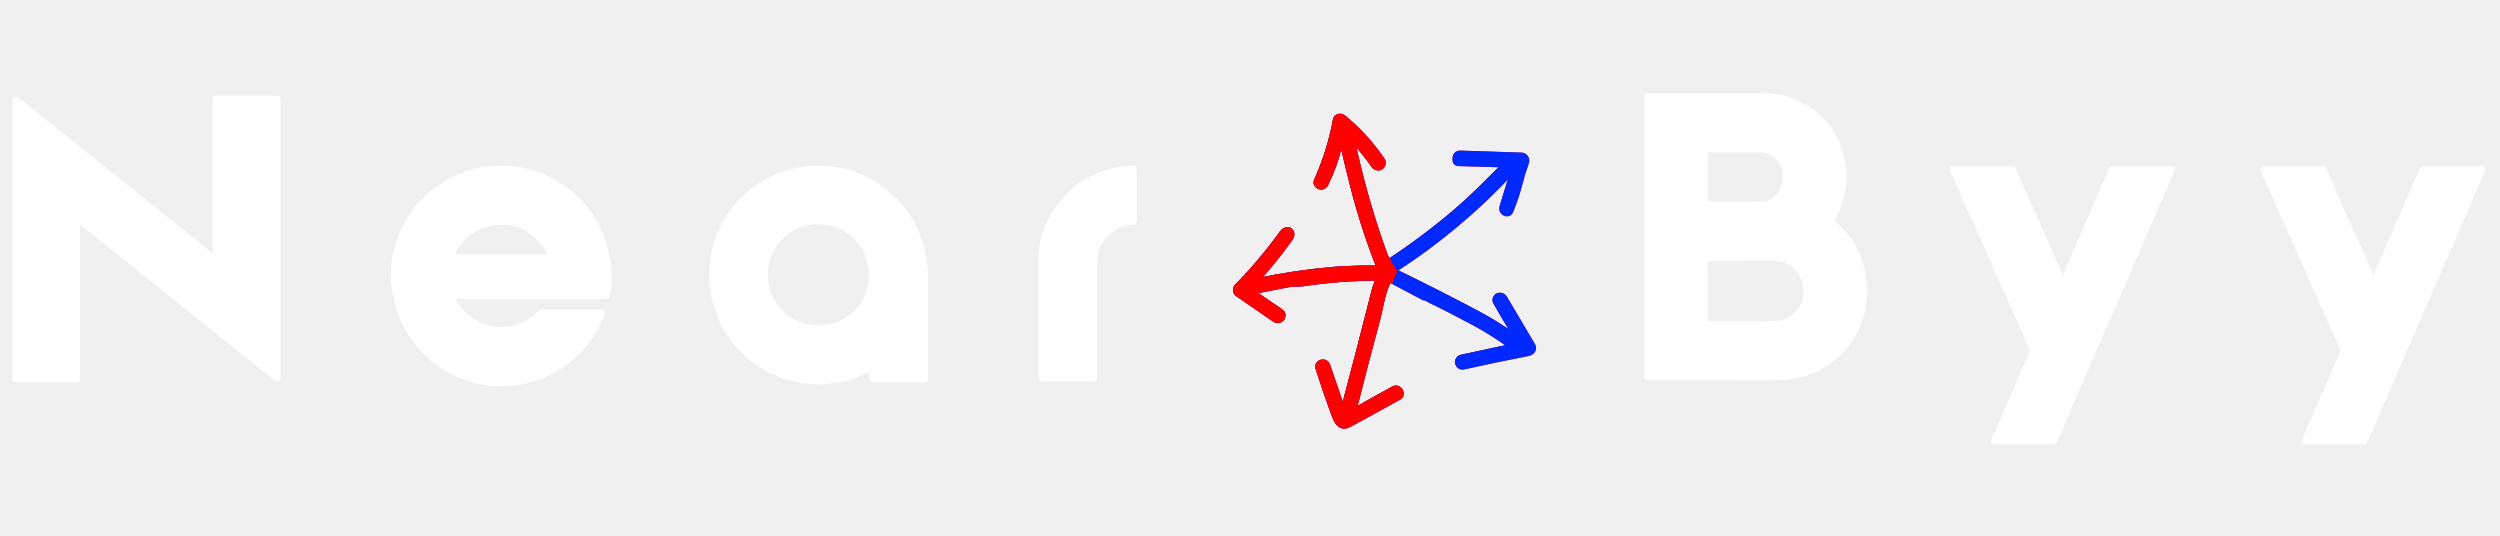
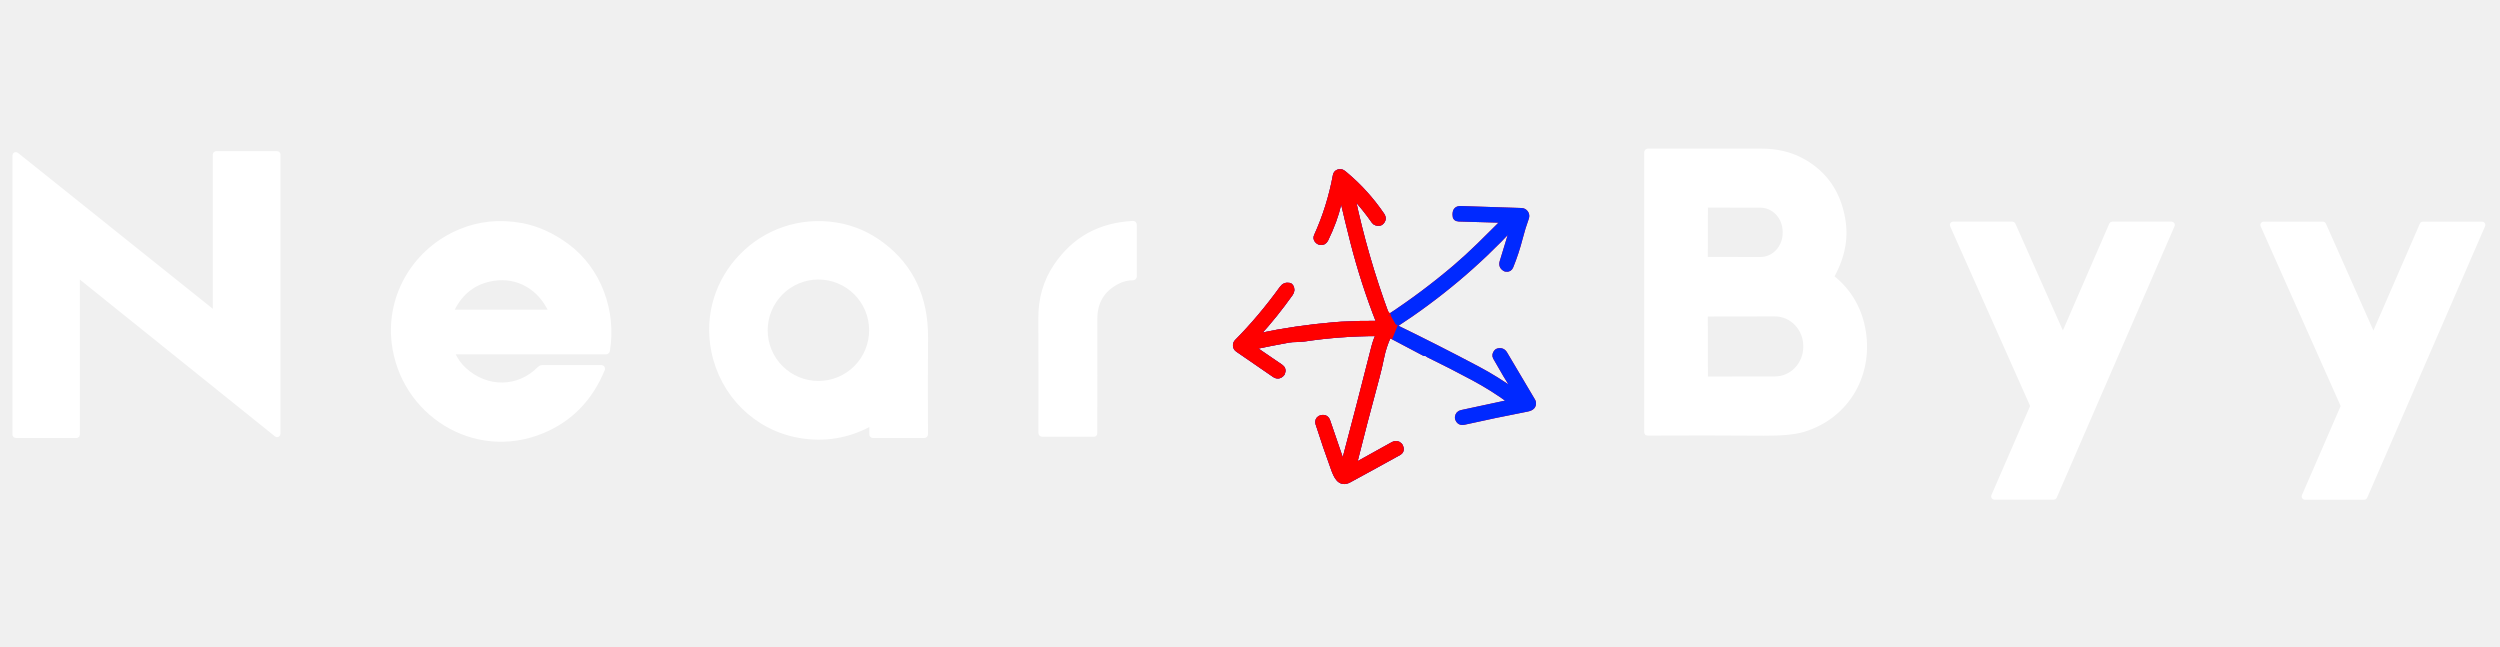
- <svg xmlns="http://www.w3.org/2000/svg" width="70" height="15" viewBox="0 0 167 25" fill="none">
+ <svg xmlns="http://www.w3.org/2000/svg" width="58" height="15" viewBox="0 0 167 25" fill="none">
  <path d="M5.113 19.997H1.055C1.041 19.997 1.027 19.991 1.016 19.98C1.006 19.97 1 19.956 1 19.941V1.289C1 1.278 1.003 1.268 1.008 1.259C1.014 1.25 1.022 1.243 1.031 1.238C1.041 1.234 1.052 1.232 1.062 1.233C1.073 1.234 1.083 1.239 1.091 1.245L14.291 11.81C14.3 11.817 14.31 11.821 14.32 11.823C14.331 11.824 14.341 11.822 14.351 11.818C14.36 11.813 14.368 11.806 14.374 11.797C14.38 11.788 14.383 11.777 14.382 11.767L14.381 1.225C14.381 1.21 14.386 1.196 14.397 1.186C14.407 1.176 14.421 1.17 14.436 1.17H18.512C18.527 1.17 18.541 1.176 18.552 1.186C18.562 1.196 18.568 1.21 18.568 1.225V19.884C18.568 19.895 18.565 19.905 18.56 19.914C18.554 19.923 18.546 19.93 18.537 19.935C18.527 19.939 18.516 19.941 18.506 19.94C18.495 19.939 18.485 19.934 18.477 19.928L5.26 9.307C5.251 9.301 5.242 9.296 5.231 9.295C5.22 9.294 5.21 9.296 5.2 9.3C5.191 9.305 5.183 9.312 5.177 9.321C5.172 9.33 5.169 9.34 5.169 9.351V19.941C5.169 19.956 5.163 19.97 5.153 19.98C5.142 19.991 5.128 19.997 5.113 19.997Z" fill="white" />
  <path d="M5.113 19.997C5.128 19.997 5.142 19.991 5.153 19.98C5.163 19.97 5.169 19.956 5.169 19.941V9.351C5.169 9.34 5.172 9.33 5.177 9.321C5.183 9.312 5.191 9.305 5.2 9.3C5.21 9.296 5.22 9.294 5.231 9.295C5.242 9.296 5.251 9.301 5.26 9.307L18.477 19.928C18.485 19.934 18.495 19.939 18.506 19.94C18.516 19.941 18.527 19.939 18.537 19.935C18.546 19.93 18.554 19.923 18.56 19.914C18.565 19.905 18.568 19.895 18.568 19.884V1.225C18.568 1.21 18.562 1.196 18.552 1.186C18.541 1.176 18.527 1.17 18.512 1.17H14.436C14.421 1.17 14.407 1.176 14.397 1.186C14.386 1.196 14.381 1.21 14.381 1.225L14.382 11.767C14.383 11.777 14.38 11.788 14.374 11.797C14.368 11.806 14.36 11.813 14.351 11.818C14.341 11.822 14.331 11.824 14.32 11.823C14.31 11.821 14.3 11.817 14.291 11.81L1.091 1.245C1.083 1.239 1.073 1.234 1.062 1.233C1.052 1.232 1.041 1.234 1.031 1.238C1.022 1.243 1.014 1.25 1.008 1.259C1.003 1.268 1 1.278 1 1.289V19.941C1 19.956 1.006 19.97 1.016 19.98C1.027 19.991 1.041 19.997 1.055 19.997H5.113Z" stroke="white" stroke-width="0.336" />
  <path d="M30.188 11.595C30.135 11.705 30.17 11.76 30.292 11.76H36.726C36.806 11.76 36.829 11.724 36.795 11.652C36.084 10.117 34.623 9.248 32.973 9.497C31.703 9.69 30.775 10.389 30.188 11.595Z" stroke="white" stroke-width="0.336" />
  <path d="M30.2 14.443C30.389 14.904 30.665 15.299 31.027 15.628C32.505 16.975 34.638 16.976 36.058 15.531C36.104 15.482 36.161 15.458 36.228 15.458H40.18C40.191 15.458 40.203 15.461 40.213 15.467C40.224 15.472 40.232 15.48 40.239 15.49C40.245 15.499 40.249 15.51 40.25 15.522C40.252 15.533 40.25 15.545 40.245 15.556C39.436 17.533 38.098 18.909 36.23 19.686C31.681 21.574 26.873 18.464 26.329 13.786C25.955 10.58 27.821 7.581 30.766 6.369C32.035 5.846 33.38 5.711 34.802 5.966C35.856 6.154 36.877 6.612 37.865 7.339C40.003 8.914 41.005 11.693 40.578 14.31C40.568 14.375 40.531 14.408 40.466 14.408H30.223C30.219 14.408 30.215 14.409 30.211 14.411C30.207 14.413 30.204 14.415 30.202 14.419C30.2 14.422 30.198 14.427 30.198 14.431C30.198 14.435 30.198 14.439 30.2 14.443ZM30.188 11.595C30.136 11.705 30.17 11.76 30.292 11.76H36.727C36.807 11.76 36.83 11.724 36.796 11.653C36.085 10.118 34.624 9.249 32.974 9.498C31.704 9.69 30.775 10.39 30.188 11.595Z" fill="white" />
  <path d="M30.2 14.443C30.198 14.439 30.198 14.435 30.198 14.431C30.198 14.427 30.2 14.422 30.202 14.419C30.204 14.415 30.207 14.413 30.211 14.411C30.215 14.409 30.219 14.408 30.223 14.408H40.466C40.531 14.408 40.568 14.375 40.578 14.31C41.005 11.693 40.003 8.914 37.865 7.339C36.877 6.612 35.856 6.154 34.802 5.966C33.38 5.711 32.035 5.846 30.766 6.369C27.821 7.581 25.955 10.58 26.329 13.786C26.873 18.464 31.681 21.574 36.23 19.686C38.098 18.909 39.436 17.533 40.245 15.556C40.25 15.545 40.252 15.533 40.25 15.522C40.249 15.51 40.245 15.499 40.239 15.49C40.232 15.48 40.224 15.472 40.213 15.467C40.203 15.461 40.191 15.458 40.18 15.458H36.228C36.161 15.458 36.104 15.482 36.058 15.531C34.638 16.976 32.505 16.975 31.027 15.628C30.665 15.299 30.389 14.904 30.2 14.443Z" stroke="white" stroke-width="0.336" />
  <path d="M58.24 19.277L58.239 19.911C58.239 19.968 58.267 19.997 58.324 19.997H61.725C61.79 19.997 61.822 19.964 61.822 19.899C61.809 17.693 61.81 15.552 61.826 13.476C61.845 10.809 60.878 8.737 58.926 7.26C58.003 6.562 56.985 6.122 55.873 5.939C50.936 5.13 46.684 9.457 47.687 14.376C48.27 17.24 50.496 19.481 53.399 19.992C55.055 20.283 56.633 20.024 58.131 19.214C58.204 19.174 58.24 19.196 58.24 19.277Z" stroke="white" stroke-width="0.336" />
  <path d="M58.226 12.966C58.226 12.499 58.134 12.036 57.956 11.605C57.777 11.173 57.515 10.781 57.185 10.451C56.854 10.121 56.462 9.859 56.031 9.68C55.599 9.501 55.137 9.409 54.67 9.409C54.203 9.409 53.74 9.501 53.309 9.68C52.877 9.859 52.485 10.121 52.155 10.451C51.825 10.781 51.563 11.173 51.384 11.605C51.205 12.036 51.113 12.499 51.113 12.966C51.113 13.909 51.488 14.813 52.155 15.48C52.822 16.148 53.727 16.522 54.67 16.522C55.613 16.522 56.518 16.148 57.185 15.48C57.852 14.813 58.226 13.909 58.226 12.966Z" stroke="white" stroke-width="0.336" />
  <path d="M58.131 19.214C56.633 20.024 55.055 20.283 53.399 19.992C50.496 19.481 48.27 17.24 47.687 14.376C46.684 9.457 50.936 5.13 55.873 5.939C56.985 6.122 58.003 6.562 58.926 7.26C60.878 8.737 61.845 10.809 61.826 13.476C61.81 15.552 61.809 17.693 61.822 19.899C61.822 19.964 61.79 19.997 61.725 19.997H58.324C58.267 19.997 58.239 19.968 58.239 19.911L58.24 19.277C58.24 19.196 58.204 19.174 58.131 19.214ZM58.227 12.967C58.227 12.5 58.135 12.037 57.956 11.606C57.777 11.174 57.515 10.782 57.185 10.452C56.855 10.122 56.462 9.86 56.031 9.681C55.599 9.502 55.137 9.41 54.67 9.41C54.203 9.41 53.74 9.502 53.309 9.681C52.877 9.86 52.485 10.122 52.155 10.452C51.824 10.782 51.562 11.174 51.384 11.606C51.205 12.037 51.113 12.5 51.113 12.967C51.113 13.91 51.488 14.815 52.155 15.482C52.822 16.149 53.726 16.524 54.67 16.524C55.613 16.524 56.518 16.149 57.185 15.482C57.852 14.815 58.227 13.91 58.227 12.967Z" fill="white" />
  <path d="M74.639 9.716C74.965 9.549 75.309 9.463 75.672 9.46C75.738 9.46 75.771 9.426 75.771 9.359V5.925C75.771 5.859 75.738 5.827 75.673 5.831C73.465 5.948 71.762 6.888 70.565 8.65C69.845 9.709 69.524 10.869 69.529 12.158C69.539 14.722 69.541 17.274 69.534 19.815C69.534 19.88 69.567 19.912 69.632 19.912H73.078C73.085 19.912 73.091 19.911 73.097 19.909C73.103 19.906 73.109 19.902 73.114 19.898C73.118 19.893 73.122 19.887 73.124 19.881C73.127 19.875 73.128 19.869 73.128 19.862C73.137 17.273 73.139 14.722 73.135 12.209C73.133 11.065 73.634 10.234 74.639 9.716Z" stroke="white" stroke-width="0.336" />
  <path d="M74.639 9.716C73.634 10.234 73.133 11.065 73.135 12.209C73.139 14.722 73.137 17.273 73.128 19.862C73.128 19.869 73.127 19.875 73.124 19.881C73.122 19.887 73.118 19.893 73.114 19.898C73.109 19.902 73.103 19.906 73.097 19.909C73.091 19.911 73.085 19.912 73.078 19.912H69.632C69.567 19.912 69.534 19.88 69.534 19.815C69.541 17.274 69.539 14.722 69.529 12.158C69.524 10.869 69.845 9.709 70.565 8.65C71.762 6.888 73.465 5.948 75.673 5.831C75.738 5.827 75.771 5.859 75.771 5.925V9.359C75.771 9.426 75.738 9.46 75.672 9.46C75.309 9.463 74.965 9.549 74.639 9.716Z" fill="white" />
  <path d="M89.646 3.944C89.651 4.057 89.667 4.169 89.693 4.28C89.905 5.202 90.133 6.141 90.377 7.096C90.84 8.907 91.415 10.684 92.102 12.426C92.105 12.435 92.107 12.444 92.106 12.454C92.105 12.463 92.102 12.472 92.096 12.48C92.091 12.488 92.084 12.495 92.075 12.499C92.067 12.503 92.058 12.505 92.048 12.505C91.237 12.498 90.429 12.517 89.624 12.561C89.453 12.571 89.276 12.584 89.094 12.599C87.374 12.748 85.719 12.992 84.129 13.329C83.972 13.363 83.947 13.32 84.055 13.203C84.809 12.374 85.528 11.478 86.212 10.515C86.322 10.361 86.328 10.203 86.232 10.041C86.209 10.002 86.172 9.977 86.121 9.967C85.921 9.929 85.762 9.992 85.642 10.157C84.686 11.478 83.681 12.671 82.626 13.734C82.591 13.769 82.564 13.812 82.547 13.859C82.531 13.906 82.524 13.956 82.529 14.005C82.534 14.055 82.549 14.103 82.574 14.146C82.599 14.188 82.634 14.225 82.675 14.254L85.126 15.941C85.305 16.064 85.471 16.049 85.623 15.896C85.647 15.873 85.664 15.847 85.675 15.817C85.743 15.644 85.7 15.506 85.546 15.402L83.712 14.149C83.707 14.145 83.703 14.14 83.7 14.134C83.698 14.128 83.697 14.121 83.699 14.114C83.7 14.108 83.703 14.102 83.708 14.098C83.713 14.093 83.719 14.09 83.725 14.089C84.539 13.916 85.33 13.761 86.097 13.623C86.43 13.563 86.758 13.606 87.099 13.554C88.695 13.312 90.34 13.189 92.034 13.186C92.042 13.186 92.049 13.188 92.056 13.191C92.062 13.195 92.068 13.2 92.072 13.206C92.076 13.212 92.078 13.219 92.079 13.227C92.079 13.234 92.078 13.242 92.075 13.248C91.947 13.521 91.845 13.81 91.767 14.117C91.133 16.629 90.465 19.207 89.763 21.852C89.732 21.967 89.697 21.968 89.659 21.855L88.694 19.039C88.626 18.842 88.489 18.762 88.283 18.799C88.245 18.806 88.208 18.818 88.173 18.837C88.114 18.871 88.069 18.924 88.044 18.986C88.019 19.05 88.017 19.119 88.037 19.184C88.367 20.219 88.716 21.242 89.086 22.252C89.248 22.69 89.498 23.312 90.117 22.978C91.181 22.403 92.298 21.79 93.467 21.14C93.515 21.114 93.555 21.073 93.579 21.023C93.603 20.974 93.612 20.918 93.603 20.863C93.587 20.766 93.551 20.69 93.494 20.636C93.365 20.513 93.222 20.494 93.067 20.581L90.542 21.983C90.471 22.022 90.445 22.002 90.465 21.924C90.922 20.091 91.424 18.166 91.971 16.146C92.087 15.714 92.193 15.264 92.288 14.798C92.391 14.289 92.543 13.82 92.744 13.389C92.751 13.375 92.76 13.362 92.772 13.352C92.784 13.341 92.798 13.333 92.813 13.328C92.828 13.323 92.844 13.321 92.86 13.322C92.876 13.324 92.891 13.328 92.905 13.336L95.118 14.506C95.14 14.519 95.167 14.523 95.193 14.519C95.241 14.511 95.284 14.523 95.321 14.554C95.355 14.582 95.391 14.607 95.432 14.627C96.411 15.103 97.413 15.616 98.437 16.165C99.28 16.616 100.088 17.125 100.861 17.689C100.916 17.73 100.911 17.757 100.845 17.772L97.637 18.461C97.471 18.497 97.378 18.599 97.356 18.767C97.352 18.806 97.356 18.844 97.37 18.88C97.445 19.082 97.588 19.16 97.8 19.113C99.171 18.806 100.578 18.512 102.023 18.232C102.33 18.172 102.467 18.025 102.433 17.792C102.428 17.754 102.415 17.718 102.396 17.686L100.529 14.536C100.423 14.357 100.27 14.293 100.068 14.344C100.026 14.354 99.993 14.373 99.969 14.401C99.852 14.531 99.828 14.658 99.895 14.78C100.333 15.563 100.788 16.327 101.26 17.071C101.303 17.14 101.292 17.151 101.224 17.104C100.369 16.498 99.538 15.981 98.73 15.553C96.864 14.564 95.005 13.621 93.152 12.724C93.145 12.72 93.139 12.715 93.134 12.709C93.13 12.702 93.127 12.695 93.126 12.687C93.126 12.679 93.128 12.671 93.131 12.664C93.135 12.656 93.141 12.651 93.147 12.646C96.077 10.747 98.709 8.538 101.043 6.02C101.069 5.992 101.076 5.996 101.065 6.033L100.342 8.397C100.283 8.593 100.34 8.745 100.513 8.854C100.541 8.872 100.572 8.883 100.606 8.888C100.761 8.91 100.867 8.849 100.925 8.705C101.176 8.092 101.387 7.452 101.557 6.787C101.67 6.343 101.807 5.9 101.967 5.457C101.987 5.403 101.994 5.345 101.987 5.287C101.98 5.23 101.959 5.176 101.927 5.128C101.894 5.08 101.851 5.041 101.801 5.013C101.75 4.985 101.694 4.97 101.636 4.968L97.578 4.835C97.333 4.827 97.206 4.945 97.198 5.19L97.197 5.265C97.19 5.44 97.274 5.53 97.449 5.534L100.414 5.62C100.421 5.62 100.428 5.622 100.433 5.626C100.439 5.63 100.443 5.636 100.446 5.642C100.448 5.649 100.449 5.656 100.448 5.663C100.446 5.669 100.443 5.676 100.438 5.68C99.909 6.212 99.368 6.748 98.814 7.289C98.252 7.836 97.713 8.33 97.197 8.77C95.8 9.957 94.336 11.053 92.803 12.058C92.79 12.066 92.776 12.072 92.761 12.074C92.746 12.076 92.731 12.074 92.717 12.07C92.703 12.065 92.69 12.057 92.679 12.047C92.668 12.036 92.66 12.023 92.655 12.009C91.682 9.386 90.914 6.731 90.35 4.045C90.327 3.936 90.352 3.923 90.427 4.005C90.928 4.548 91.379 5.109 91.781 5.689C91.819 5.743 91.874 5.783 91.939 5.801C92.08 5.842 92.187 5.83 92.26 5.765C92.422 5.617 92.442 5.452 92.319 5.27C91.621 4.246 90.813 3.351 89.896 2.584C89.743 2.456 89.636 2.327 89.414 2.387C89.362 2.402 89.314 2.431 89.277 2.472C89.24 2.512 89.216 2.562 89.206 2.616C88.944 4.037 88.521 5.391 87.935 6.677C87.915 6.72 87.907 6.766 87.912 6.813C87.916 6.859 87.933 6.903 87.96 6.941C88.025 7.031 88.102 7.083 88.192 7.098C88.362 7.124 88.485 7.06 88.562 6.904C88.972 6.06 89.261 5.271 89.429 4.537C89.476 4.331 89.533 4.131 89.599 3.937C89.626 3.858 89.641 3.86 89.646 3.944Z" fill="#FF0000" stroke="#FF0000" stroke-width="0.336" />
  <path d="M89.599 3.937C89.533 4.131 89.476 4.331 89.429 4.537C89.261 5.271 88.972 6.06 88.562 6.904C88.485 7.06 88.362 7.124 88.192 7.098C88.102 7.083 88.025 7.031 87.96 6.941C87.933 6.903 87.916 6.859 87.912 6.813C87.907 6.766 87.915 6.72 87.935 6.677C88.521 5.391 88.944 4.037 89.206 2.616C89.216 2.562 89.24 2.512 89.277 2.472C89.314 2.431 89.362 2.402 89.414 2.387C89.636 2.327 89.743 2.456 89.896 2.584C90.813 3.351 91.621 4.246 92.319 5.27C92.442 5.452 92.422 5.617 92.26 5.765C92.187 5.83 92.08 5.842 91.939 5.801C91.874 5.783 91.819 5.743 91.781 5.689C91.379 5.109 90.928 4.548 90.427 4.005C90.352 3.923 90.327 3.936 90.35 4.045C90.914 6.731 91.682 9.386 92.655 12.009C92.66 12.023 92.668 12.036 92.679 12.047C92.69 12.057 92.703 12.065 92.717 12.07C92.731 12.074 92.746 12.076 92.761 12.074C92.776 12.072 92.79 12.066 92.803 12.058C94.336 11.053 95.8 9.957 97.197 8.77C97.713 8.33 98.252 7.836 98.814 7.289C99.368 6.748 99.909 6.212 100.438 5.68C100.443 5.676 100.446 5.669 100.448 5.663C100.449 5.656 100.448 5.649 100.446 5.642C100.443 5.636 100.439 5.63 100.433 5.626C100.428 5.622 100.421 5.62 100.414 5.62L97.449 5.534C97.274 5.53 97.19 5.44 97.197 5.265L97.198 5.19C97.206 4.945 97.333 4.827 97.578 4.835L101.636 4.968C101.694 4.97 101.75 4.985 101.801 5.013C101.851 5.041 101.894 5.08 101.927 5.128C101.959 5.176 101.98 5.23 101.987 5.287C101.994 5.345 101.987 5.403 101.967 5.457C101.807 5.9 101.67 6.343 101.557 6.787C101.387 7.452 101.176 8.092 100.925 8.705C100.867 8.849 100.761 8.91 100.606 8.888C100.572 8.883 100.541 8.872 100.513 8.854C100.34 8.745 100.283 8.593 100.342 8.397L101.065 6.033C101.076 5.996 101.069 5.992 101.043 6.02C98.709 8.538 96.077 10.747 93.147 12.646C93.141 12.651 93.135 12.656 93.131 12.664C93.128 12.671 93.126 12.679 93.126 12.687C93.127 12.695 93.13 12.702 93.134 12.709C93.139 12.715 93.145 12.72 93.152 12.724C95.005 13.621 96.864 14.564 98.73 15.553C99.538 15.981 100.369 16.498 101.224 17.104C101.292 17.151 101.303 17.14 101.26 17.071C100.788 16.327 100.333 15.563 99.895 14.78C99.828 14.658 99.852 14.531 99.969 14.401C99.993 14.373 100.026 14.354 100.068 14.344C100.27 14.293 100.423 14.357 100.529 14.536L102.396 17.686C102.415 17.718 102.428 17.754 102.433 17.792C102.467 18.025 102.33 18.172 102.023 18.232C100.578 18.512 99.171 18.806 97.8 19.113C97.588 19.16 97.445 19.082 97.37 18.88C97.356 18.844 97.352 18.806 97.356 18.767C97.378 18.599 97.471 18.497 97.637 18.461L100.845 17.772C100.911 17.757 100.916 17.73 100.861 17.689C100.088 17.125 99.28 16.616 98.437 16.165C97.413 15.616 96.411 15.103 95.432 14.627C95.391 14.607 95.355 14.582 95.321 14.554C95.284 14.523 95.241 14.511 95.193 14.519C95.167 14.523 95.14 14.519 95.118 14.506L92.905 13.336C92.891 13.328 92.876 13.324 92.86 13.322C92.844 13.321 92.828 13.323 92.813 13.328C92.798 13.333 92.784 13.341 92.772 13.352C92.76 13.362 92.751 13.375 92.744 13.389C92.543 13.82 92.391 14.289 92.288 14.798C92.193 15.264 92.087 15.714 91.971 16.146C91.424 18.166 90.922 20.091 90.465 21.924C90.445 22.002 90.471 22.022 90.542 21.983L93.067 20.581C93.222 20.494 93.365 20.513 93.494 20.636C93.551 20.69 93.587 20.766 93.603 20.863C93.612 20.918 93.603 20.974 93.579 21.023C93.555 21.073 93.515 21.114 93.467 21.14C92.298 21.79 91.181 22.403 90.117 22.978C89.498 23.312 89.248 22.69 89.086 22.252C88.716 21.242 88.367 20.219 88.037 19.184C88.017 19.119 88.019 19.05 88.044 18.986C88.069 18.924 88.114 18.871 88.173 18.837C88.208 18.818 88.245 18.806 88.283 18.799C88.489 18.762 88.626 18.842 88.694 19.039L89.659 21.855C89.697 21.968 89.732 21.967 89.763 21.852C90.465 19.207 91.133 16.629 91.767 14.117C91.845 13.81 91.947 13.521 92.075 13.248C92.078 13.242 92.079 13.234 92.079 13.227C92.078 13.219 92.076 13.212 92.072 13.206C92.068 13.2 92.062 13.195 92.056 13.191C92.049 13.188 92.042 13.186 92.034 13.186C90.34 13.189 88.695 13.312 87.099 13.554C86.758 13.606 86.43 13.563 86.097 13.623C85.33 13.761 84.539 13.916 83.725 14.089C83.719 14.09 83.713 14.093 83.708 14.098C83.703 14.102 83.7 14.108 83.699 14.114C83.697 14.121 83.698 14.128 83.7 14.134C83.703 14.14 83.707 14.145 83.712 14.149L85.546 15.402C85.7 15.506 85.743 15.644 85.675 15.817C85.664 15.847 85.647 15.873 85.623 15.896C85.471 16.049 85.305 16.064 85.126 15.941L82.675 14.254C82.634 14.225 82.599 14.188 82.574 14.146C82.549 14.103 82.534 14.055 82.529 14.005C82.524 13.956 82.531 13.906 82.547 13.859C82.564 13.812 82.591 13.769 82.626 13.734C83.681 12.671 84.686 11.478 85.642 10.157C85.762 9.992 85.921 9.929 86.121 9.967C86.172 9.977 86.209 10.002 86.232 10.041C86.328 10.203 86.322 10.361 86.212 10.515C85.528 11.478 84.809 12.374 84.055 13.203C83.947 13.32 83.972 13.363 84.129 13.329C85.719 12.992 87.374 12.748 89.094 12.599C89.276 12.584 89.453 12.571 89.624 12.561C90.429 12.517 91.237 12.498 92.048 12.505C92.058 12.505 92.067 12.503 92.075 12.499C92.084 12.495 92.091 12.488 92.096 12.48C92.102 12.472 92.105 12.463 92.106 12.454C92.107 12.444 92.105 12.435 92.102 12.426C91.415 10.684 90.84 8.907 90.377 7.096C90.133 6.141 89.905 5.202 89.693 4.28C89.667 4.169 89.651 4.057 89.646 3.944C89.641 3.86 89.626 3.858 89.599 3.937Z" fill="#FF0000" />
  <path d="M89.646 3.944C89.651 4.057 89.667 4.17 89.693 4.28C89.905 5.203 90.133 6.141 90.377 7.096C90.84 8.907 91.415 10.684 92.102 12.427C92.105 12.435 92.107 12.445 92.106 12.454C92.105 12.464 92.102 12.473 92.096 12.48C92.091 12.488 92.084 12.495 92.075 12.499C92.067 12.503 92.058 12.506 92.048 12.505C91.237 12.499 90.429 12.517 89.624 12.561C89.453 12.571 89.276 12.584 89.094 12.6C87.374 12.749 85.719 12.992 84.129 13.329C83.972 13.363 83.947 13.321 84.055 13.203C84.809 12.374 85.528 11.478 86.212 10.515C86.322 10.362 86.328 10.204 86.232 10.041C86.209 10.002 86.172 9.977 86.121 9.967C85.921 9.929 85.762 9.992 85.642 10.157C84.686 11.478 83.681 12.671 82.626 13.734C82.591 13.77 82.564 13.812 82.547 13.859C82.531 13.906 82.524 13.956 82.529 14.005C82.534 14.055 82.549 14.103 82.574 14.146C82.599 14.189 82.634 14.226 82.675 14.254L85.126 15.941C85.305 16.065 85.471 16.049 85.623 15.896C85.647 15.874 85.664 15.847 85.675 15.817C85.743 15.644 85.7 15.506 85.546 15.402L83.712 14.149C83.707 14.146 83.703 14.14 83.7 14.134C83.698 14.128 83.697 14.121 83.699 14.115C83.7 14.108 83.703 14.102 83.708 14.098C83.713 14.093 83.719 14.09 83.725 14.089C84.539 13.916 85.33 13.761 86.097 13.623C86.43 13.563 86.758 13.607 87.099 13.554C88.695 13.312 90.34 13.19 92.034 13.186C92.042 13.186 92.049 13.188 92.056 13.191C92.062 13.195 92.068 13.2 92.072 13.206C92.076 13.212 92.078 13.22 92.079 13.227C92.079 13.234 92.078 13.242 92.075 13.248C91.947 13.521 91.845 13.81 91.767 14.117C91.133 16.629 90.465 19.207 89.763 21.852C89.732 21.967 89.697 21.968 89.659 21.855L88.694 19.04C88.626 18.842 88.489 18.762 88.283 18.799C88.245 18.806 88.208 18.819 88.173 18.838C88.114 18.871 88.069 18.924 88.044 18.987C88.019 19.05 88.017 19.119 88.037 19.184C88.367 20.22 88.716 21.242 89.086 22.252C89.248 22.691 89.498 23.312 90.117 22.978C91.181 22.403 92.298 21.791 93.467 21.141C93.515 21.114 93.555 21.073 93.579 21.024C93.603 20.974 93.612 20.918 93.603 20.863C93.587 20.766 93.551 20.69 93.494 20.636C93.365 20.513 93.222 20.495 93.067 20.581L90.542 21.983C90.471 22.022 90.445 22.003 90.465 21.924C90.922 20.092 91.424 18.166 91.971 16.146C92.087 15.714 92.193 15.264 92.288 14.798C92.391 14.29 92.543 13.82 92.744 13.39C92.751 13.375 92.76 13.363 92.772 13.352C92.784 13.341 92.798 13.333 92.813 13.328C92.828 13.323 92.844 13.321 92.86 13.323C92.876 13.324 92.891 13.329 92.905 13.336L95.118 14.506C95.14 14.519 95.167 14.524 95.193 14.519C95.241 14.511 95.284 14.523 95.321 14.555C95.355 14.583 95.391 14.607 95.432 14.627C96.411 15.103 97.413 15.616 98.437 16.165C99.28 16.617 100.088 17.125 100.861 17.69C100.916 17.73 100.911 17.757 100.845 17.772L97.637 18.461C97.471 18.497 97.378 18.599 97.356 18.767C97.352 18.806 97.356 18.844 97.37 18.88C97.445 19.083 97.588 19.16 97.8 19.113C99.171 18.806 100.578 18.513 102.023 18.233C102.33 18.172 102.467 18.025 102.433 17.792C102.428 17.754 102.415 17.718 102.396 17.686L100.529 14.536C100.423 14.357 100.27 14.293 100.068 14.345C100.026 14.355 99.993 14.374 99.969 14.402C99.852 14.532 99.828 14.658 99.895 14.78C100.333 15.563 100.788 16.327 101.26 17.071C101.303 17.14 101.292 17.152 101.224 17.105C100.369 16.498 99.538 15.981 98.73 15.553C96.864 14.565 95.005 13.622 93.152 12.724C93.145 12.721 93.139 12.716 93.134 12.709C93.13 12.703 93.127 12.695 93.126 12.687C93.126 12.679 93.128 12.671 93.131 12.664C93.135 12.657 93.141 12.651 93.147 12.647C96.077 10.747 98.709 8.538 101.043 6.02C101.069 5.992 101.076 5.997 101.065 6.034L100.342 8.397C100.283 8.593 100.34 8.746 100.513 8.854C100.541 8.872 100.572 8.884 100.606 8.888C100.761 8.91 100.867 8.849 100.925 8.705C101.176 8.092 101.387 7.452 101.557 6.787C101.67 6.343 101.807 5.9 101.967 5.457C101.987 5.403 101.994 5.345 101.987 5.288C101.98 5.231 101.959 5.176 101.927 5.128C101.894 5.08 101.851 5.041 101.801 5.013C101.75 4.985 101.694 4.97 101.636 4.968L97.578 4.835C97.333 4.827 97.206 4.946 97.198 5.19L97.197 5.266C97.19 5.44 97.274 5.53 97.449 5.534L100.414 5.62C100.421 5.62 100.428 5.623 100.433 5.627C100.439 5.631 100.443 5.636 100.446 5.643C100.448 5.649 100.449 5.656 100.448 5.663C100.446 5.67 100.443 5.676 100.438 5.681C99.909 6.212 99.368 6.748 98.814 7.289C98.252 7.836 97.713 8.33 97.197 8.77C95.8 9.957 94.336 11.053 92.803 12.058C92.79 12.067 92.776 12.072 92.761 12.074C92.746 12.076 92.731 12.075 92.717 12.07C92.703 12.065 92.69 12.057 92.679 12.047C92.668 12.036 92.66 12.024 92.655 12.01C91.682 9.386 90.914 6.731 90.35 4.045C90.327 3.936 90.352 3.923 90.427 4.005C90.928 4.548 91.379 5.11 91.781 5.689C91.819 5.743 91.874 5.783 91.939 5.802C92.08 5.842 92.187 5.83 92.26 5.765C92.422 5.617 92.442 5.452 92.319 5.271C91.621 4.246 90.813 3.351 89.896 2.584C89.743 2.457 89.636 2.327 89.414 2.388C89.362 2.402 89.314 2.431 89.277 2.472C89.24 2.512 89.216 2.562 89.206 2.616C88.944 4.037 88.521 5.391 87.935 6.678C87.915 6.72 87.907 6.767 87.912 6.813C87.916 6.859 87.933 6.904 87.96 6.941C88.025 7.031 88.102 7.083 88.192 7.098C88.362 7.125 88.485 7.06 88.562 6.904C88.972 6.061 89.261 5.272 89.429 4.538C89.476 4.331 89.533 4.131 89.599 3.938C89.626 3.858 89.641 3.86 89.646 3.944Z" fill="#0029FF" stroke="#0029FF" stroke-width="0.336" />
  <path d="M89.646 3.943C89.651 4.056 89.667 4.169 89.693 4.279C89.905 5.202 90.133 6.14 90.377 7.095C90.84 8.906 91.415 10.683 92.102 12.425C92.105 12.434 92.107 12.444 92.106 12.453C92.105 12.463 92.102 12.472 92.096 12.479C92.091 12.487 92.084 12.494 92.075 12.498C92.067 12.502 92.058 12.505 92.048 12.505C91.237 12.498 90.429 12.516 89.624 12.56C89.453 12.57 89.276 12.583 89.094 12.599C87.374 12.748 85.719 12.991 84.129 13.328C83.972 13.362 83.947 13.32 84.055 13.202C84.809 12.373 85.528 11.477 86.212 10.514C86.321 10.361 86.328 10.203 86.232 10.04C86.209 10.001 86.172 9.976 86.121 9.966C85.921 9.928 85.762 9.991 85.642 10.156C84.686 11.477 83.681 12.67 82.626 13.733C82.591 13.769 82.564 13.811 82.547 13.858C82.531 13.905 82.524 13.955 82.529 14.004C82.534 14.054 82.549 14.102 82.574 14.145C82.599 14.188 82.634 14.225 82.675 14.253L85.126 15.94C85.305 16.064 85.471 16.049 85.623 15.895C85.647 15.873 85.664 15.846 85.675 15.816C85.743 15.643 85.7 15.505 85.546 15.401L83.712 14.149C83.707 14.145 83.703 14.139 83.7 14.133C83.698 14.127 83.697 14.12 83.699 14.114C83.7 14.107 83.703 14.101 83.708 14.097C83.713 14.092 83.719 14.089 83.725 14.088C84.539 13.915 85.33 13.76 86.097 13.622C86.43 13.562 86.758 13.605 87.099 13.553C88.695 13.311 90.34 13.189 92.034 13.185C92.042 13.185 92.049 13.187 92.056 13.19C92.062 13.194 92.068 13.199 92.072 13.205C92.076 13.211 92.078 13.219 92.079 13.226C92.079 13.233 92.078 13.241 92.075 13.248C91.947 13.52 91.845 13.809 91.767 14.117C91.133 16.628 90.465 19.206 89.763 21.851C89.732 21.966 89.697 21.967 89.659 21.854L88.694 19.038C88.626 18.841 88.489 18.761 88.283 18.798C88.245 18.805 88.208 18.818 88.173 18.837C88.114 18.87 88.069 18.923 88.044 18.986C88.019 19.049 88.017 19.119 88.037 19.183C88.367 20.218 88.716 21.241 89.086 22.251C89.248 22.69 89.498 23.311 90.117 22.977C91.181 22.402 92.298 21.79 93.467 21.14C93.515 21.113 93.555 21.072 93.579 21.023C93.603 20.973 93.612 20.917 93.603 20.862C93.587 20.765 93.551 20.689 93.494 20.635C93.365 20.512 93.222 20.494 93.067 20.58L90.542 21.982C90.471 22.021 90.445 22.002 90.465 21.923C90.922 20.091 91.424 18.165 91.971 16.145C92.087 15.713 92.193 15.264 92.288 14.797C92.391 14.289 92.543 13.819 92.744 13.389C92.751 13.374 92.76 13.361 92.772 13.351C92.784 13.34 92.798 13.332 92.813 13.327C92.828 13.322 92.844 13.32 92.86 13.322C92.876 13.323 92.891 13.328 92.905 13.335L93.152 12.723C93.145 12.72 93.139 12.715 93.134 12.708C93.13 12.701 93.127 12.694 93.126 12.686C93.126 12.681 92.92 12.344 92.755 12.074C92.742 12.075 92.729 12.073 92.717 12.069C92.703 12.064 92.69 12.056 92.679 12.046C92.668 12.035 92.66 12.023 92.655 12.009C92.622 11.919 92.589 11.83 92.556 11.741C92.555 11.739 92.555 11.738 92.555 11.738C91.629 9.203 90.894 6.638 90.35 4.044C90.327 3.935 90.352 3.922 90.427 4.004C90.928 4.547 91.379 5.109 91.781 5.688C91.819 5.742 91.874 5.782 91.939 5.801C92.08 5.841 92.187 5.829 92.26 5.764C92.422 5.616 92.442 5.451 92.319 5.27C91.621 4.245 90.813 3.35 89.896 2.583C89.743 2.456 89.636 2.326 89.414 2.387C89.362 2.401 89.314 2.43 89.277 2.471C89.24 2.511 89.216 2.561 89.206 2.615C88.944 4.036 88.521 5.39 87.935 6.677C87.915 6.719 87.907 6.766 87.912 6.812C87.916 6.858 87.933 6.903 87.96 6.94C88.025 7.03 88.102 7.082 88.192 7.097C88.362 7.124 88.485 7.059 88.562 6.903C88.972 6.06 89.261 5.271 89.429 4.537C89.476 4.33 89.533 4.13 89.599 3.937C89.626 3.857 89.641 3.859 89.646 3.943Z" fill="#FF0000" />
  <path d="M92.555 11.738C92.559 11.731 92.796 12.062 92.803 12.057C92.79 12.066 92.776 12.071 92.761 12.073C92.759 12.073 92.757 12.073 92.755 12.074M92.555 11.738C92.555 11.738 92.555 11.739 92.556 11.741M92.555 11.738C91.629 9.203 90.894 6.638 90.35 4.044M90.35 4.044C90.327 3.935 90.352 3.922 90.427 4.004C90.928 4.547 91.379 5.109 91.781 5.688C91.819 5.742 91.874 5.782 91.939 5.801C92.08 5.841 92.187 5.829 92.26 5.764C92.422 5.616 92.442 5.451 92.319 5.27C91.621 4.245 90.813 3.35 89.896 2.583C89.743 2.456 89.636 2.326 89.414 2.387C89.362 2.401 89.314 2.43 89.277 2.471C89.24 2.511 89.216 2.561 89.206 2.615C88.944 4.036 88.521 5.39 87.935 6.677C87.915 6.719 87.907 6.766 87.912 6.812C87.916 6.858 87.933 6.903 87.96 6.94C88.025 7.03 88.102 7.082 88.192 7.097C88.362 7.124 88.485 7.059 88.562 6.903C88.972 6.06 89.261 5.271 89.429 4.537C89.476 4.33 89.533 4.13 89.599 3.937C89.626 3.857 89.641 3.859 89.646 3.943C89.651 4.056 89.667 4.169 89.693 4.279C89.905 5.202 90.133 6.14 90.377 7.095C90.84 8.906 91.415 10.683 92.102 12.425C92.105 12.434 92.107 12.444 92.106 12.453C92.105 12.463 92.102 12.472 92.096 12.479C92.091 12.487 92.084 12.494 92.075 12.498C92.067 12.502 92.058 12.505 92.048 12.505C91.237 12.498 90.429 12.516 89.624 12.56C89.453 12.57 89.276 12.583 89.094 12.599C87.374 12.748 85.719 12.991 84.129 13.328C83.972 13.362 83.947 13.32 84.055 13.202C84.809 12.373 85.528 11.477 86.212 10.514C86.321 10.361 86.328 10.203 86.232 10.04C86.209 10.001 86.172 9.976 86.121 9.966C85.921 9.928 85.762 9.991 85.642 10.156C84.686 11.477 83.681 12.67 82.626 13.733C82.591 13.769 82.564 13.811 82.547 13.858C82.531 13.905 82.524 13.955 82.529 14.004C82.534 14.054 82.549 14.102 82.574 14.145C82.599 14.188 82.634 14.225 82.675 14.253L85.126 15.94C85.305 16.064 85.471 16.049 85.623 15.895C85.647 15.873 85.664 15.846 85.675 15.816C85.743 15.643 85.7 15.505 85.546 15.401L83.712 14.149C83.707 14.145 83.703 14.139 83.7 14.133C83.698 14.127 83.697 14.12 83.699 14.114C83.7 14.107 83.703 14.101 83.708 14.097C83.713 14.092 83.719 14.089 83.725 14.088C84.539 13.915 85.33 13.76 86.097 13.622C86.43 13.562 86.758 13.605 87.099 13.553C88.695 13.311 90.34 13.189 92.034 13.185C92.042 13.185 92.049 13.187 92.056 13.19C92.062 13.194 92.068 13.199 92.072 13.205C92.076 13.211 92.078 13.219 92.079 13.226C92.079 13.233 92.078 13.241 92.075 13.248C91.947 13.52 91.845 13.809 91.767 14.117C91.133 16.628 90.465 19.206 89.763 21.851C89.732 21.966 89.697 21.967 89.659 21.854L88.694 19.038C88.626 18.841 88.489 18.761 88.283 18.798C88.245 18.805 88.208 18.818 88.173 18.837C88.114 18.87 88.069 18.923 88.044 18.986C88.019 19.049 88.017 19.119 88.037 19.183C88.367 20.218 88.716 21.241 89.086 22.251C89.248 22.69 89.498 23.311 90.117 22.977C91.181 22.402 92.298 21.79 93.467 21.14C93.515 21.113 93.555 21.072 93.579 21.023C93.603 20.973 93.612 20.917 93.603 20.862C93.587 20.765 93.551 20.689 93.494 20.635C93.365 20.512 93.222 20.494 93.067 20.58L90.542 21.982C90.471 22.021 90.445 22.002 90.465 21.923C90.922 20.091 91.424 18.165 91.971 16.145C92.087 15.713 92.193 15.264 92.288 14.797C92.391 14.289 92.543 13.819 92.744 13.389C92.751 13.374 92.76 13.361 92.772 13.351C92.784 13.34 92.798 13.332 92.813 13.327C92.828 13.322 92.844 13.32 92.86 13.322C92.876 13.323 92.891 13.328 92.905 13.335L93.152 12.723C93.145 12.72 93.139 12.715 93.134 12.708C93.13 12.701 93.127 12.694 93.126 12.686C93.126 12.681 92.92 12.344 92.755 12.074M90.35 4.044C90.895 6.639 91.63 9.204 92.556 11.741M92.755 12.074C92.742 12.075 92.729 12.073 92.717 12.069C92.703 12.064 92.69 12.056 92.679 12.046C92.668 12.035 92.66 12.023 92.655 12.009C92.622 11.919 92.589 11.83 92.556 11.741M92.755 12.074C92.653 11.904 92.566 11.761 92.556 11.741" stroke="#FF0000" stroke-width="0.336" />
  <path d="M122.38 9.334C123.092 8 123.368 6.734 123.037 5.234C122.667 3.559 121.737 2.34 120.247 1.577C119.492 1.189 118.612 0.997 117.604 1C115.066 1.006 112.563 1.006 110.095 1C110.032 1 110.001 1.031 110.001 1.094V19.783C110.001 19.819 110.019 19.837 110.055 19.835C112.649 19.821 115.248 19.823 117.853 19.842C119.031 19.85 119.91 19.764 120.49 19.585C123.454 18.667 125.041 15.791 124.417 12.77C124.14 11.424 123.47 10.322 122.407 9.464C122.362 9.428 122.353 9.385 122.38 9.334Z" stroke="white" stroke-width="0.336" />
  <path d="M122.407 9.464C123.47 10.322 124.14 11.424 124.417 12.77C125.041 15.791 123.454 18.667 120.49 19.585C119.91 19.764 119.031 19.85 117.853 19.842C115.248 19.823 112.649 19.821 110.055 19.835C110.019 19.837 110.001 19.819 110.001 19.783V1.094C110.001 1.031 110.032 1 110.095 1C112.563 1.006 115.066 1.006 117.604 1C118.612 0.997 119.492 1.189 120.247 1.577C121.737 2.34 122.667 3.559 123.037 5.234C123.368 6.734 123.092 8 122.38 9.334C122.353 9.385 122.362 9.428 122.407 9.464ZM113.921 4.685L113.914 8.154C113.914 8.176 113.923 8.196 113.938 8.211C113.953 8.226 113.974 8.235 113.995 8.235L117.592 8.242C118.031 8.243 118.452 8.057 118.763 7.726C119.074 7.395 119.249 6.946 119.25 6.477V6.383C119.25 6.15 119.208 5.92 119.125 5.706C119.042 5.491 118.921 5.296 118.768 5.131C118.614 4.967 118.432 4.836 118.232 4.747C118.031 4.657 117.816 4.611 117.599 4.611L114.002 4.604C113.98 4.604 113.96 4.613 113.945 4.628C113.93 4.643 113.921 4.663 113.921 4.685ZM113.914 11.979L113.921 16.127C113.921 16.154 113.931 16.179 113.95 16.197C113.969 16.216 113.994 16.226 114.02 16.226L118.567 16.22C118.838 16.219 119.107 16.163 119.357 16.055C119.607 15.947 119.835 15.788 120.026 15.588C120.217 15.388 120.369 15.151 120.472 14.89C120.576 14.63 120.629 14.35 120.628 14.068V14.018C120.627 13.448 120.409 12.902 120.021 12.499C119.633 12.097 119.108 11.872 118.561 11.873L114.013 11.879C113.987 11.879 113.962 11.89 113.943 11.908C113.925 11.927 113.914 11.952 113.914 11.979Z" fill="white" />
  <path d="M113.921 4.685L113.914 8.154C113.914 8.175 113.923 8.196 113.938 8.211C113.953 8.226 113.973 8.235 113.995 8.235L117.592 8.241C118.03 8.242 118.451 8.057 118.762 7.726C119.073 7.395 119.248 6.946 119.249 6.477V6.383C119.249 6.15 119.207 5.92 119.124 5.706C119.042 5.491 118.92 5.296 118.767 5.131C118.614 4.967 118.431 4.836 118.231 4.747C118.03 4.658 117.815 4.611 117.598 4.611L114.001 4.604C113.98 4.604 113.96 4.613 113.944 4.628C113.929 4.643 113.921 4.664 113.921 4.685Z" stroke="white" stroke-width="0.336" />
  <path d="M113.914 11.979L113.921 16.127C113.921 16.153 113.931 16.178 113.95 16.197C113.968 16.215 113.994 16.226 114.02 16.226L118.566 16.219C118.837 16.219 119.106 16.163 119.356 16.055C119.606 15.946 119.834 15.788 120.025 15.588C120.216 15.388 120.368 15.151 120.471 14.89C120.575 14.629 120.627 14.35 120.627 14.068V14.018C120.626 13.448 120.408 12.902 120.02 12.5C119.632 12.097 119.107 11.872 118.56 11.873L114.013 11.88C113.987 11.88 113.962 11.89 113.943 11.909C113.925 11.927 113.914 11.952 113.914 11.979Z" stroke="white" stroke-width="0.336" />
  <path d="M137.848 13.292C137.844 13.301 137.838 13.309 137.83 13.315C137.821 13.32 137.812 13.323 137.802 13.323C137.792 13.324 137.783 13.321 137.774 13.316C137.766 13.31 137.759 13.303 137.755 13.294L134.472 5.908C134.469 5.899 134.462 5.891 134.454 5.886C134.446 5.881 134.437 5.878 134.427 5.877H130.467C130.458 5.878 130.45 5.88 130.443 5.884C130.436 5.888 130.429 5.894 130.425 5.901C130.421 5.908 130.418 5.916 130.417 5.924C130.416 5.932 130.418 5.94 130.421 5.948L135.787 18.002C135.79 18.009 135.791 18.016 135.791 18.023C135.791 18.029 135.79 18.036 135.787 18.043L133.18 24.046C133.176 24.053 133.175 24.062 133.176 24.07C133.176 24.078 133.179 24.087 133.184 24.094C133.189 24.101 133.195 24.106 133.202 24.11C133.21 24.114 133.218 24.116 133.227 24.116H137.185C137.195 24.116 137.205 24.113 137.214 24.108C137.222 24.103 137.229 24.095 137.233 24.086L145.106 5.948C145.11 5.94 145.111 5.932 145.11 5.923C145.11 5.915 145.107 5.907 145.102 5.9C145.097 5.893 145.091 5.887 145.083 5.883C145.076 5.879 145.068 5.877 145.059 5.877H141.102C141.092 5.877 141.082 5.88 141.074 5.885C141.066 5.891 141.059 5.899 141.055 5.908L137.848 13.292Z" stroke="white" stroke-width="0.336" />
  <path d="M137.848 13.292L141.055 5.908C141.059 5.899 141.066 5.891 141.074 5.885C141.082 5.88 141.092 5.877 141.102 5.877H145.059C145.068 5.877 145.076 5.879 145.083 5.883C145.091 5.887 145.097 5.893 145.102 5.9C145.107 5.907 145.11 5.915 145.11 5.923C145.111 5.932 145.11 5.94 145.106 5.948L137.233 24.086C137.229 24.095 137.222 24.103 137.214 24.108C137.205 24.113 137.195 24.116 137.185 24.116H133.227C133.218 24.116 133.21 24.114 133.202 24.11C133.195 24.106 133.189 24.101 133.184 24.094C133.179 24.087 133.176 24.078 133.176 24.07C133.175 24.062 133.176 24.053 133.18 24.046L135.787 18.043C135.79 18.036 135.791 18.029 135.791 18.023C135.791 18.016 135.79 18.009 135.787 18.002L130.421 5.948C130.418 5.94 130.416 5.932 130.417 5.924C130.418 5.916 130.421 5.908 130.425 5.901C130.429 5.894 130.436 5.888 130.443 5.884C130.45 5.88 130.458 5.878 130.467 5.877H134.427C134.437 5.878 134.446 5.881 134.454 5.886C134.462 5.891 134.469 5.899 134.472 5.908L137.755 13.294C137.759 13.303 137.766 13.31 137.774 13.316C137.783 13.321 137.792 13.324 137.802 13.323C137.812 13.323 137.821 13.32 137.83 13.315C137.838 13.309 137.844 13.301 137.848 13.292Z" fill="white" />
  <path fill-rule="evenodd" clip-rule="evenodd" d="M151.215 5.711H155.168C155.21 5.711 155.251 5.723 155.286 5.746C155.322 5.769 155.35 5.801 155.367 5.839L155.368 5.84L158.544 12.983L161.646 5.845C161.663 5.806 161.69 5.773 161.725 5.749C161.76 5.725 161.802 5.712 161.845 5.711L161.846 5.711H165.803L165.805 5.711C165.84 5.712 165.876 5.721 165.907 5.739C165.939 5.756 165.965 5.781 165.985 5.811C166.005 5.841 166.017 5.876 166.02 5.911C166.023 5.947 166.017 5.983 166.003 6.016L166.003 6.018L158.13 24.151C158.13 24.151 158.129 24.152 158.129 24.152C158.113 24.191 158.085 24.224 158.05 24.248C158.015 24.272 157.974 24.285 157.931 24.286L157.929 24.286H153.971L153.969 24.286C153.933 24.285 153.898 24.276 153.867 24.258C153.835 24.241 153.808 24.216 153.789 24.186C153.769 24.156 153.757 24.121 153.754 24.085C153.751 24.049 153.756 24.013 153.77 23.98L153.771 23.978L156.356 18.027L151.013 6.024C151.012 6.023 151.012 6.023 151.012 6.022C150.997 5.988 150.99 5.952 150.993 5.915C150.996 5.877 151.008 5.841 151.029 5.81C151.049 5.779 151.077 5.753 151.111 5.736C151.143 5.719 151.179 5.71 151.215 5.711ZM151.391 6.047L156.682 17.934C156.694 17.96 156.701 17.989 156.702 18.018C156.704 18.049 156.698 18.079 156.687 18.108L156.686 18.11L154.15 23.95H157.851L165.624 6.047H161.925L158.748 13.356C158.732 13.395 158.704 13.429 158.67 13.453C158.634 13.477 158.592 13.49 158.549 13.491C158.506 13.492 158.463 13.48 158.427 13.457C158.391 13.434 158.362 13.4 158.344 13.361L158.344 13.361L155.092 6.047H151.391Z" fill="white" />
  <path d="M158.593 13.29L161.801 5.911C161.804 5.902 161.811 5.894 161.819 5.888C161.828 5.882 161.838 5.879 161.848 5.879H165.801C165.81 5.879 165.818 5.881 165.826 5.885C165.833 5.89 165.839 5.895 165.844 5.903C165.849 5.91 165.851 5.918 165.852 5.926C165.853 5.935 165.852 5.943 165.848 5.951L157.975 24.086C157.971 24.095 157.964 24.103 157.956 24.109C157.947 24.114 157.938 24.117 157.928 24.118H153.972C153.964 24.117 153.955 24.115 153.948 24.111C153.94 24.107 153.934 24.101 153.93 24.094C153.925 24.087 153.922 24.079 153.921 24.07C153.921 24.062 153.922 24.053 153.925 24.045L156.531 18.046C156.533 18.039 156.535 18.032 156.534 18.025C156.534 18.017 156.532 18.01 156.529 18.004L151.165 5.953C151.161 5.945 151.16 5.936 151.16 5.927C151.161 5.918 151.164 5.91 151.169 5.902C151.174 5.895 151.18 5.889 151.188 5.885C151.196 5.881 151.205 5.879 151.214 5.879H155.167C155.177 5.879 155.187 5.882 155.195 5.887C155.204 5.893 155.21 5.9 155.214 5.909L158.497 13.292C158.502 13.301 158.508 13.309 158.517 13.315C158.526 13.32 158.536 13.323 158.546 13.323C158.556 13.323 158.566 13.319 158.574 13.314C158.583 13.308 158.589 13.3 158.593 13.29Z" fill="white" />
</svg>
